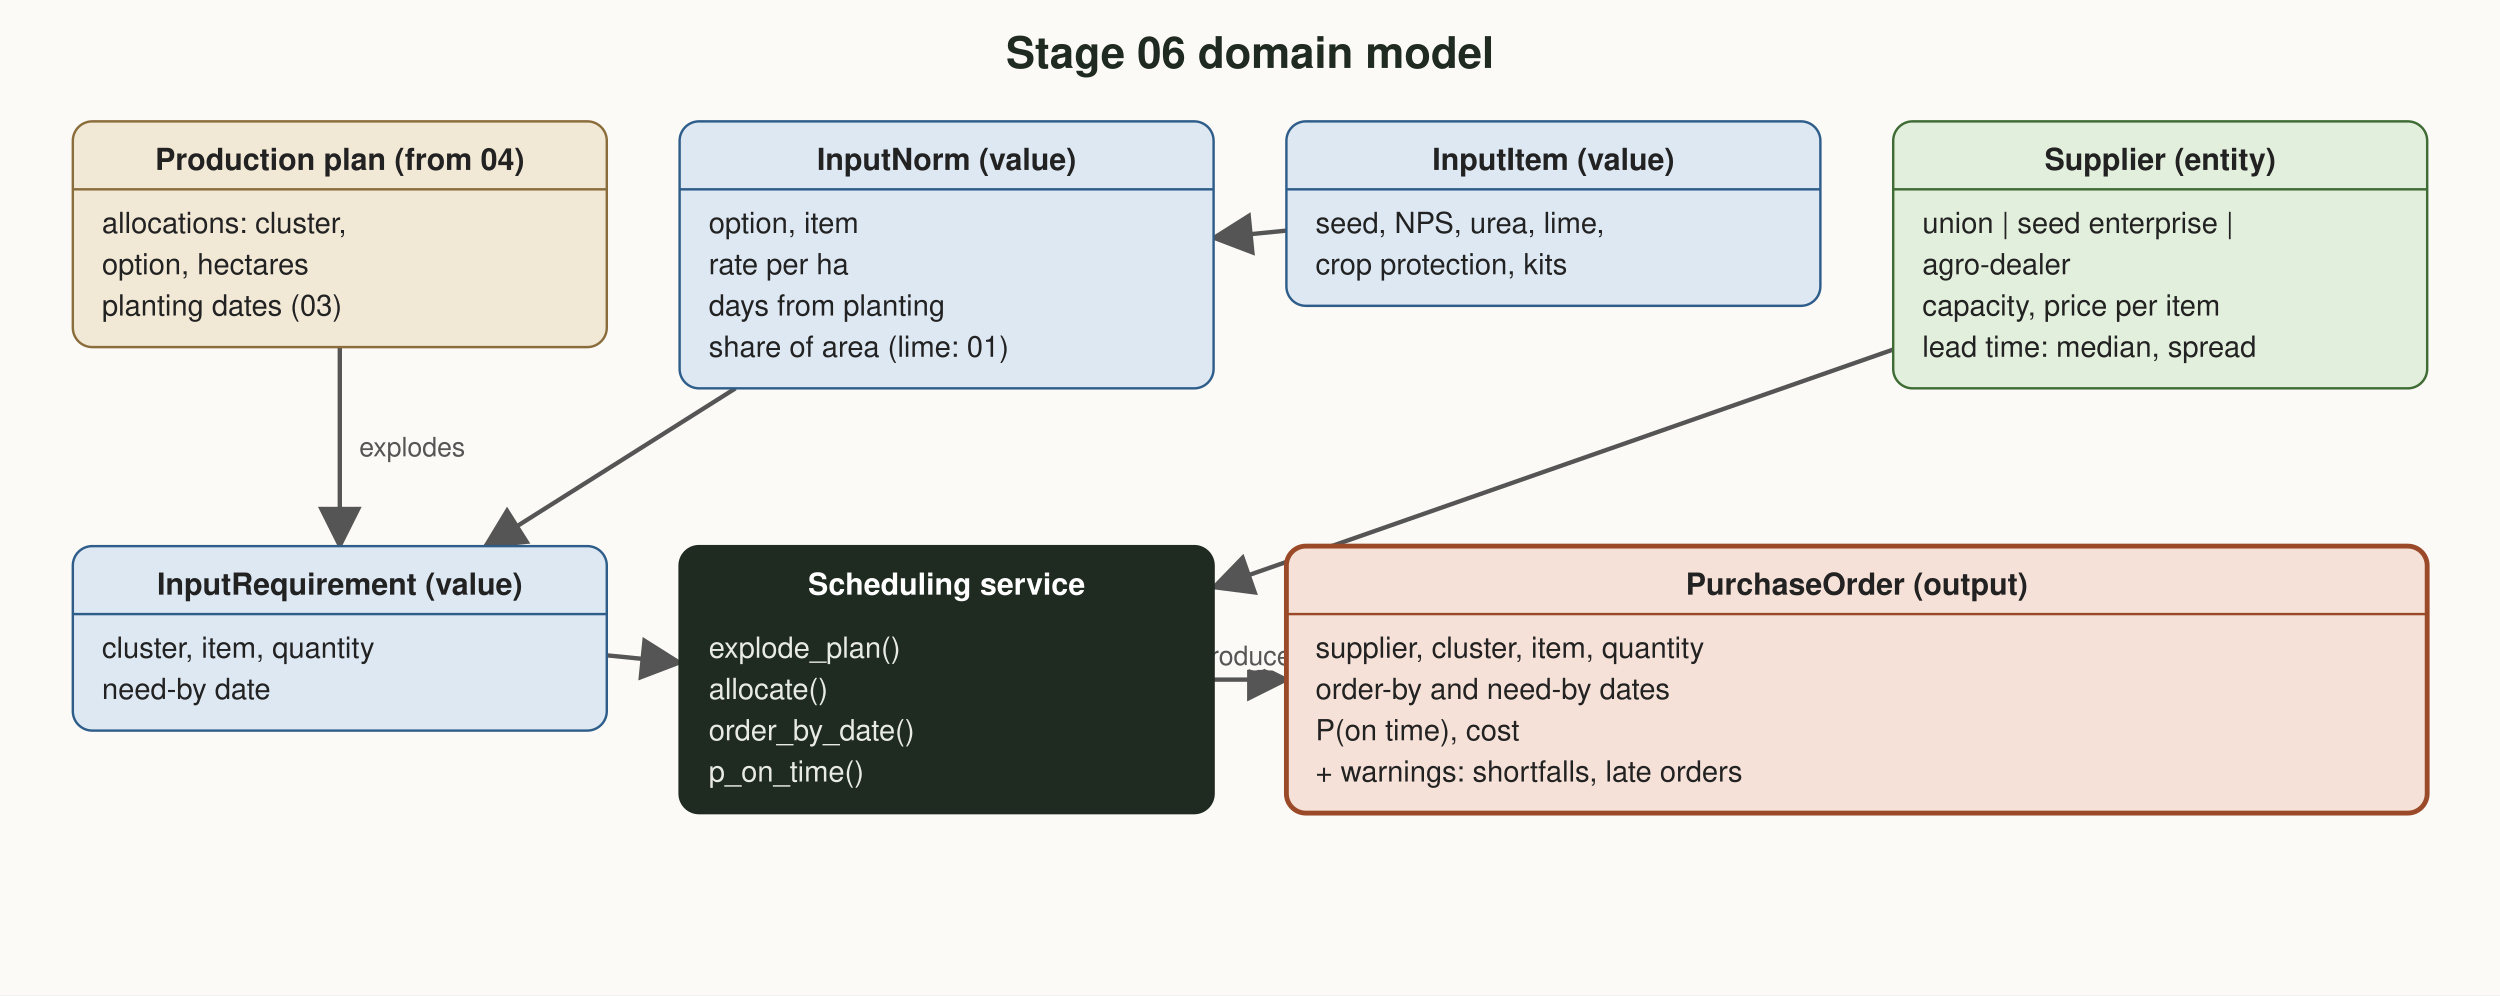
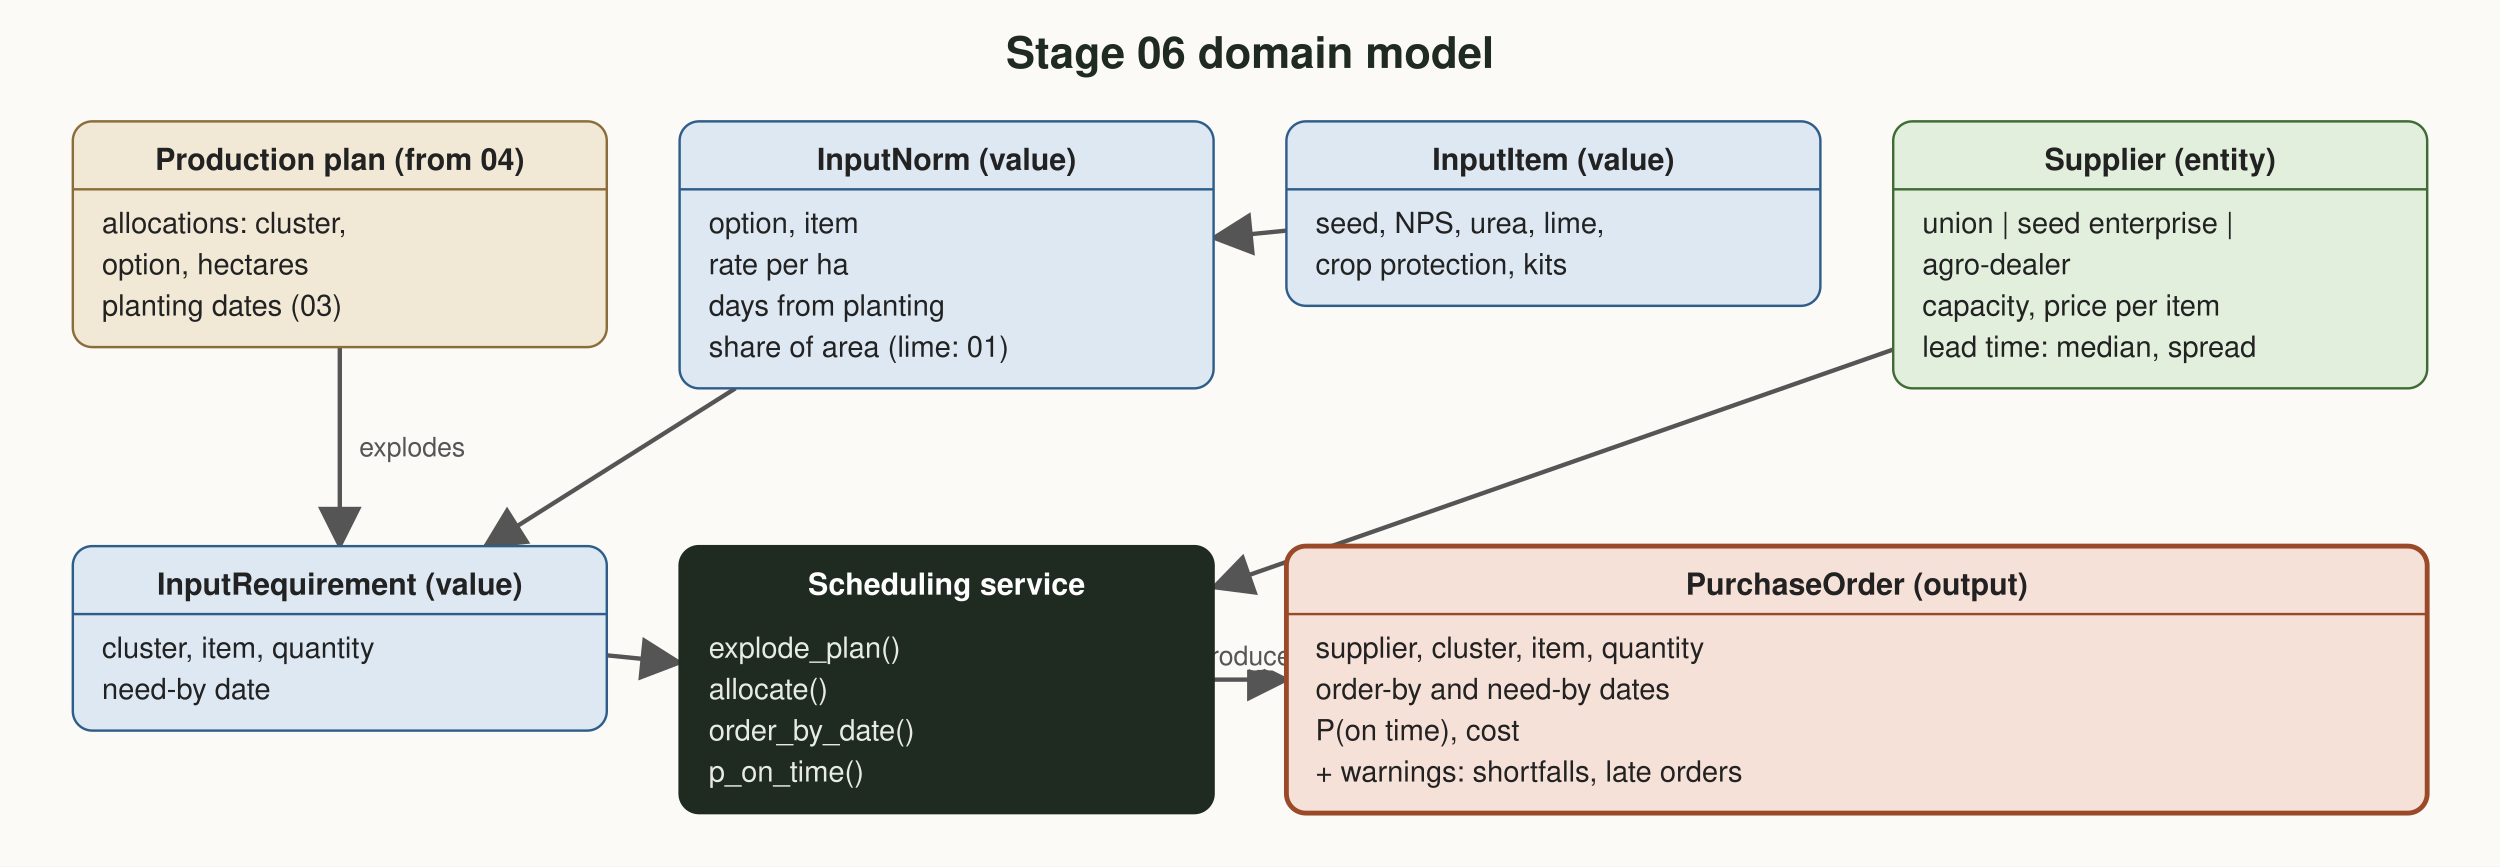
- <svg xmlns="http://www.w3.org/2000/svg" viewBox="0 0 1030 410" font-family="Helvetica, Arial, sans-serif">
-   <rect width="1030" height="410" fill="#fbfaf6" />
+ <svg xmlns="http://www.w3.org/2000/svg" viewBox="0 0 1030 357" font-family="Helvetica, Arial, sans-serif">
+   <rect width="1030" height="357" fill="#fbfaf6" />
  <defs>
    <marker id="a" markerWidth="10" markerHeight="10" refX="9" refY="5" orient="auto">
      <path d="M0,0 L10,5 L0,10 z" fill="#555" />
    </marker>
  </defs>
  <text x="515.0" y="28" text-anchor="middle" font-size="18" font-weight="bold" fill="#1f2a20">Stage 06 domain model</text>
  <line x1="140" y1="143" x2="140" y2="225" stroke="#555" stroke-width="1.8" marker-end="url(#a)" />
  <text x="148" y="188" font-size="11" fill="#555" text-anchor="start" stroke="#fbfaf6" stroke-width="4" paint-order="stroke" stroke-linejoin="round">explodes</text>
  <line x1="303" y1="160" x2="200" y2="225" stroke="#555" stroke-width="1.8" marker-end="url(#a)" />
  <line x1="530" y1="95" x2="500" y2="98" stroke="#555" stroke-width="1.8" marker-end="url(#a)" />
  <line x1="250" y1="270" x2="280" y2="273" stroke="#555" stroke-width="1.8" marker-end="url(#a)" />
  <line x1="780" y1="144" x2="500" y2="242" stroke="#555" stroke-width="1.8" marker-end="url(#a)" />
  <line x1="500" y1="280" x2="530" y2="280" stroke="#555" stroke-width="1.8" marker-end="url(#a)" />
  <text x="515" y="274" font-size="11" fill="#555" text-anchor="middle" stroke="#fbfaf6" stroke-width="4" paint-order="stroke" stroke-linejoin="round">produces</text>
  <rect x="30" y="50" width="220" height="93" rx="8" fill="#f1e8d6" stroke="#8a6d3b" stroke-width="1" />
  <text x="140.0" y="70" text-anchor="middle" font-weight="bold" font-size="12.5" fill="#222">Production plan (from 04)</text>
  <line x1="30" y1="78" x2="250" y2="78" stroke="#8a6d3b" />
  <text x="42" y="96" font-size="12" fill="#222">allocations: cluster,</text>
  <text x="42" y="113" font-size="12" fill="#222">option, hectares</text>
  <text x="42" y="130" font-size="12" fill="#222">planting dates (03)</text>
  <rect x="280" y="50" width="220" height="110" rx="8" fill="#dde8f3" stroke="#2f5d8a" stroke-width="1" />
  <text x="390.0" y="70" text-anchor="middle" font-weight="bold" font-size="12.5" fill="#222">InputNorm (value)</text>
  <line x1="280" y1="78" x2="500" y2="78" stroke="#2f5d8a" />
  <text x="292" y="96" font-size="12" fill="#222">option, item</text>
  <text x="292" y="113" font-size="12" fill="#222">rate per ha</text>
  <text x="292" y="130" font-size="12" fill="#222">days from planting</text>
  <text x="292" y="147" font-size="12" fill="#222">share of area (lime: 01)</text>
  <rect x="530" y="50" width="220" height="76" rx="8" fill="#dde8f3" stroke="#2f5d8a" stroke-width="1" />
  <text x="640.0" y="70" text-anchor="middle" font-weight="bold" font-size="12.5" fill="#222">InputItem (value)</text>
  <line x1="530" y1="78" x2="750" y2="78" stroke="#2f5d8a" />
  <text x="542" y="96" font-size="12" fill="#222">seed, NPS, urea, lime,</text>
  <text x="542" y="113" font-size="12" fill="#222">crop protection, kits</text>
  <rect x="780" y="50" width="220" height="110" rx="8" fill="#e3efdd" stroke="#3f6b34" stroke-width="1" />
  <text x="890.0" y="70" text-anchor="middle" font-weight="bold" font-size="12.5" fill="#222">Supplier (entity)</text>
  <line x1="780" y1="78" x2="1000" y2="78" stroke="#3f6b34" />
  <text x="792" y="96" font-size="12" fill="#222">union | seed enterprise |</text>
  <text x="792" y="113" font-size="12" fill="#222">agro-dealer</text>
  <text x="792" y="130" font-size="12" fill="#222">capacity, price per item</text>
  <text x="792" y="147" font-size="12" fill="#222">lead time: median, spread</text>
  <rect x="30" y="225" width="220" height="76" rx="8" fill="#dde8f3" stroke="#2f5d8a" stroke-width="1" />
  <text x="140.0" y="245" text-anchor="middle" font-weight="bold" font-size="12.5" fill="#222">InputRequirement (value)</text>
  <line x1="30" y1="253" x2="250" y2="253" stroke="#2f5d8a" />
  <text x="42" y="271" font-size="12" fill="#222">cluster, item, quantity</text>
  <text x="42" y="288" font-size="12" fill="#222">need-by date</text>
  <rect x="280" y="225" width="220" height="110" rx="8" fill="#1f2a20" stroke="#1f2a20" stroke-width="1" />
  <text x="390.0" y="245" text-anchor="middle" font-weight="bold" font-size="12.5" fill="#fff">Scheduling service</text>
  <text x="292" y="271" font-size="12" fill="#e7ebe4">explode_plan()</text>
  <text x="292" y="288" font-size="12" fill="#e7ebe4">allocate()</text>
  <text x="292" y="305" font-size="12" fill="#e7ebe4">order_by_date()</text>
  <text x="292" y="322" font-size="12" fill="#e7ebe4">p_on_time()</text>
  <rect x="530" y="225" width="470" height="110" rx="8" fill="#f5e1d7" stroke="#9a4a28" stroke-width="2" />
  <text x="765.0" y="245" text-anchor="middle" font-weight="bold" font-size="12.5" fill="#222">PurchaseOrder (output)</text>
  <line x1="530" y1="253" x2="1000" y2="253" stroke="#9a4a28" />
  <text x="542" y="271" font-size="12" fill="#222">supplier, cluster, item, quantity</text>
  <text x="542" y="288" font-size="12" fill="#222">order-by and need-by dates</text>
  <text x="542" y="305" font-size="12" fill="#222">P(on time), cost</text>
  <text x="542" y="322" font-size="12" fill="#222">+ warnings: shortfalls, late orders</text>
</svg>
